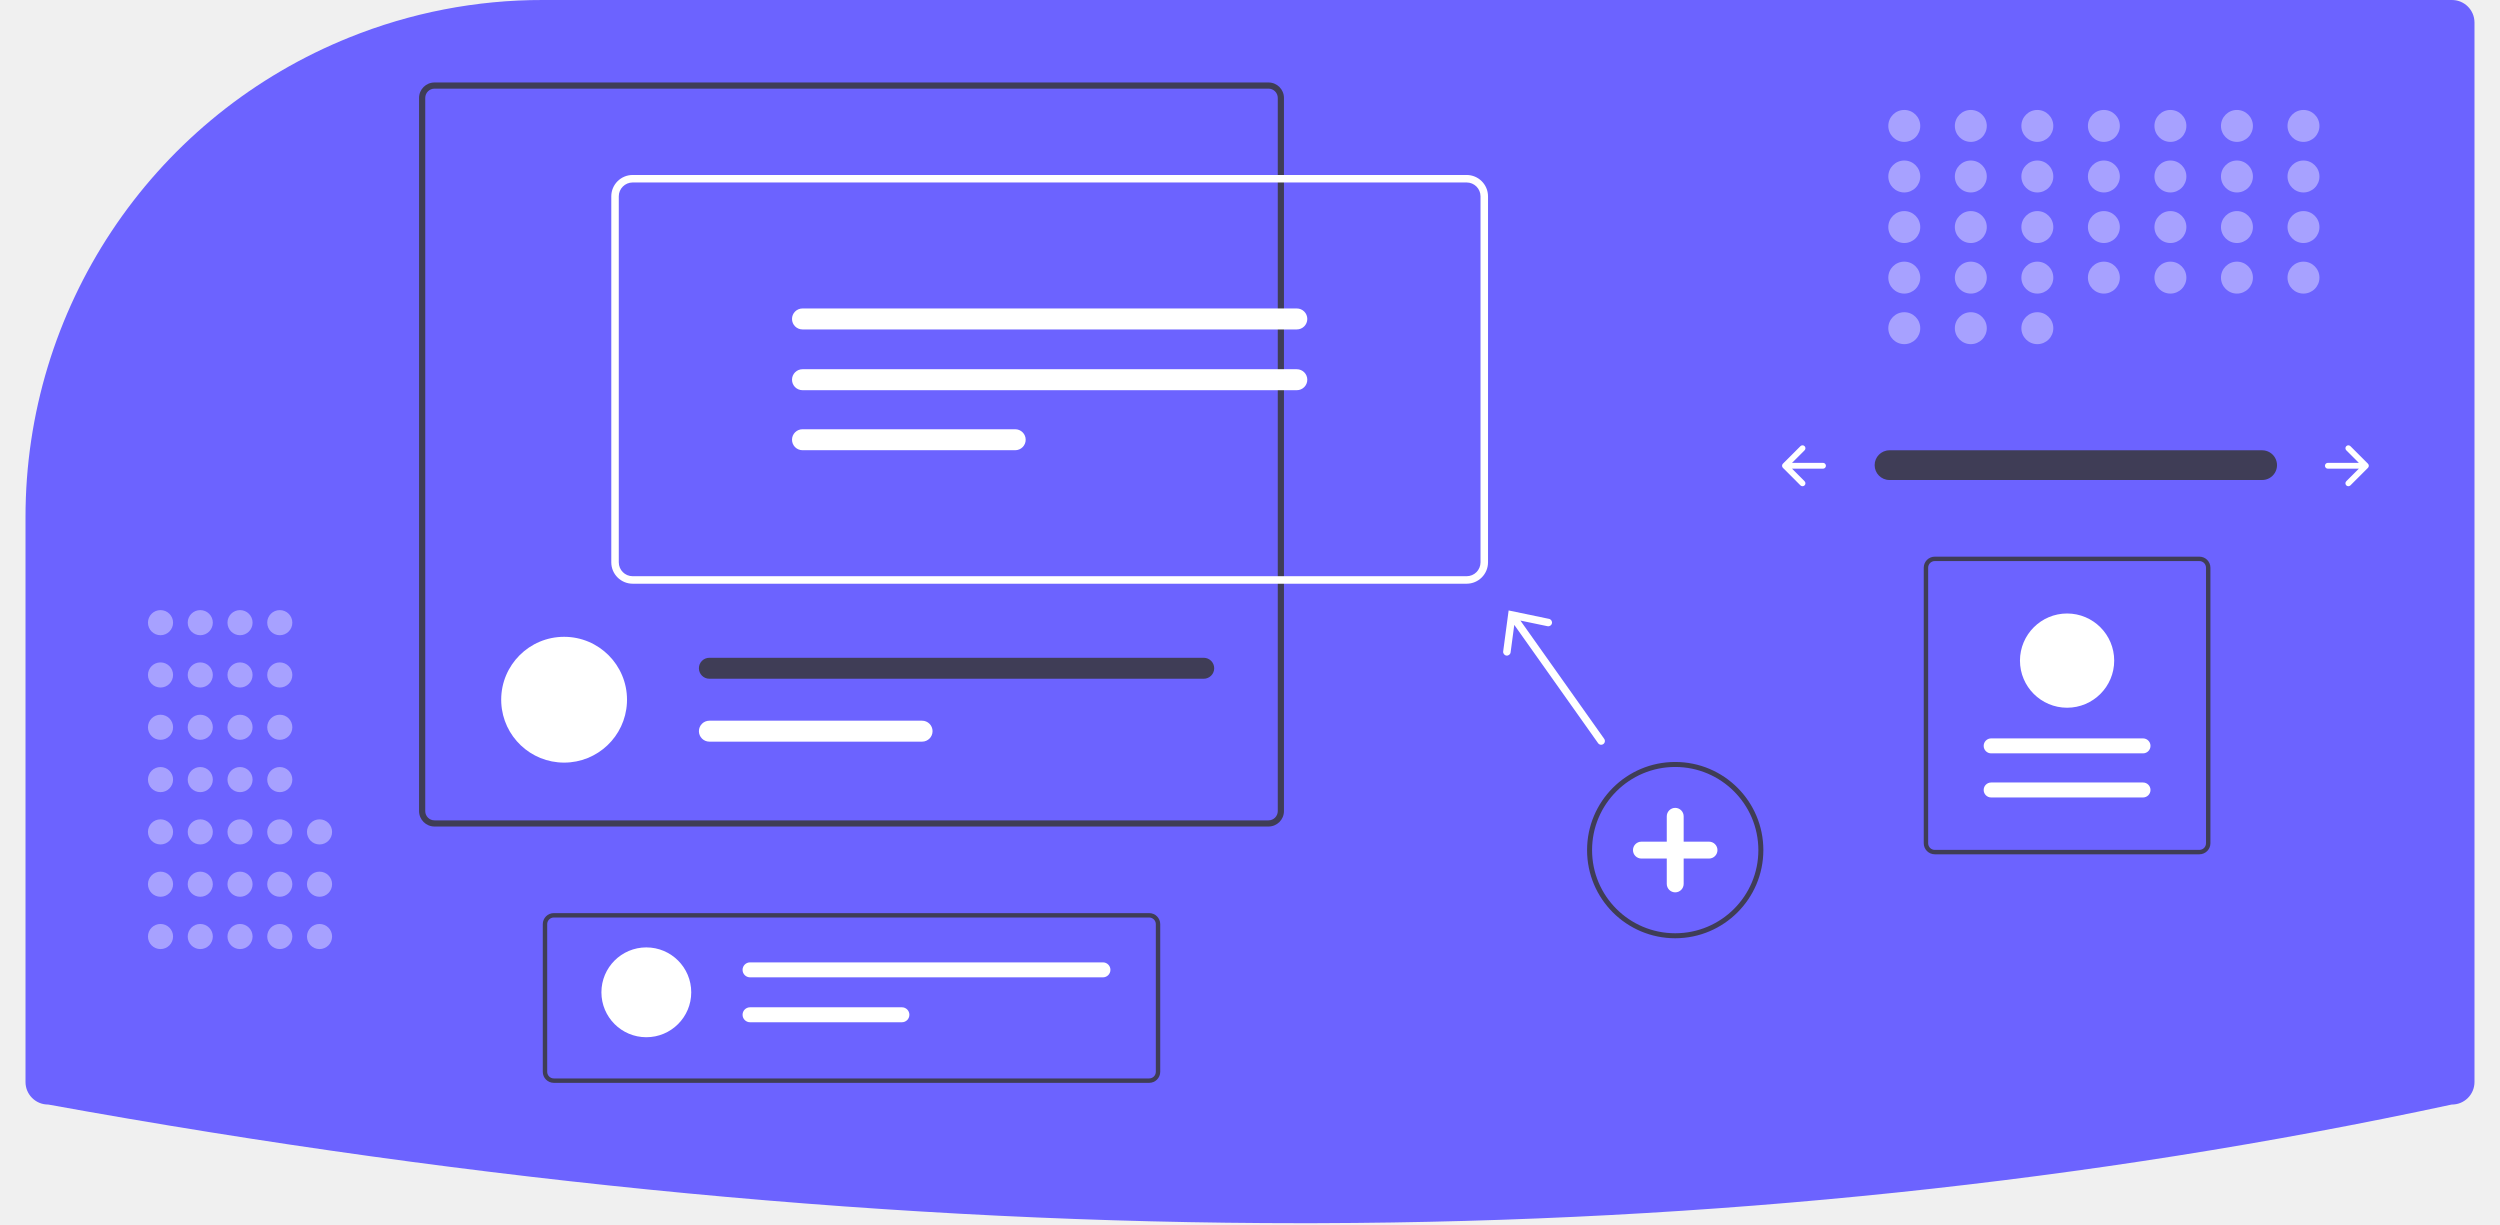
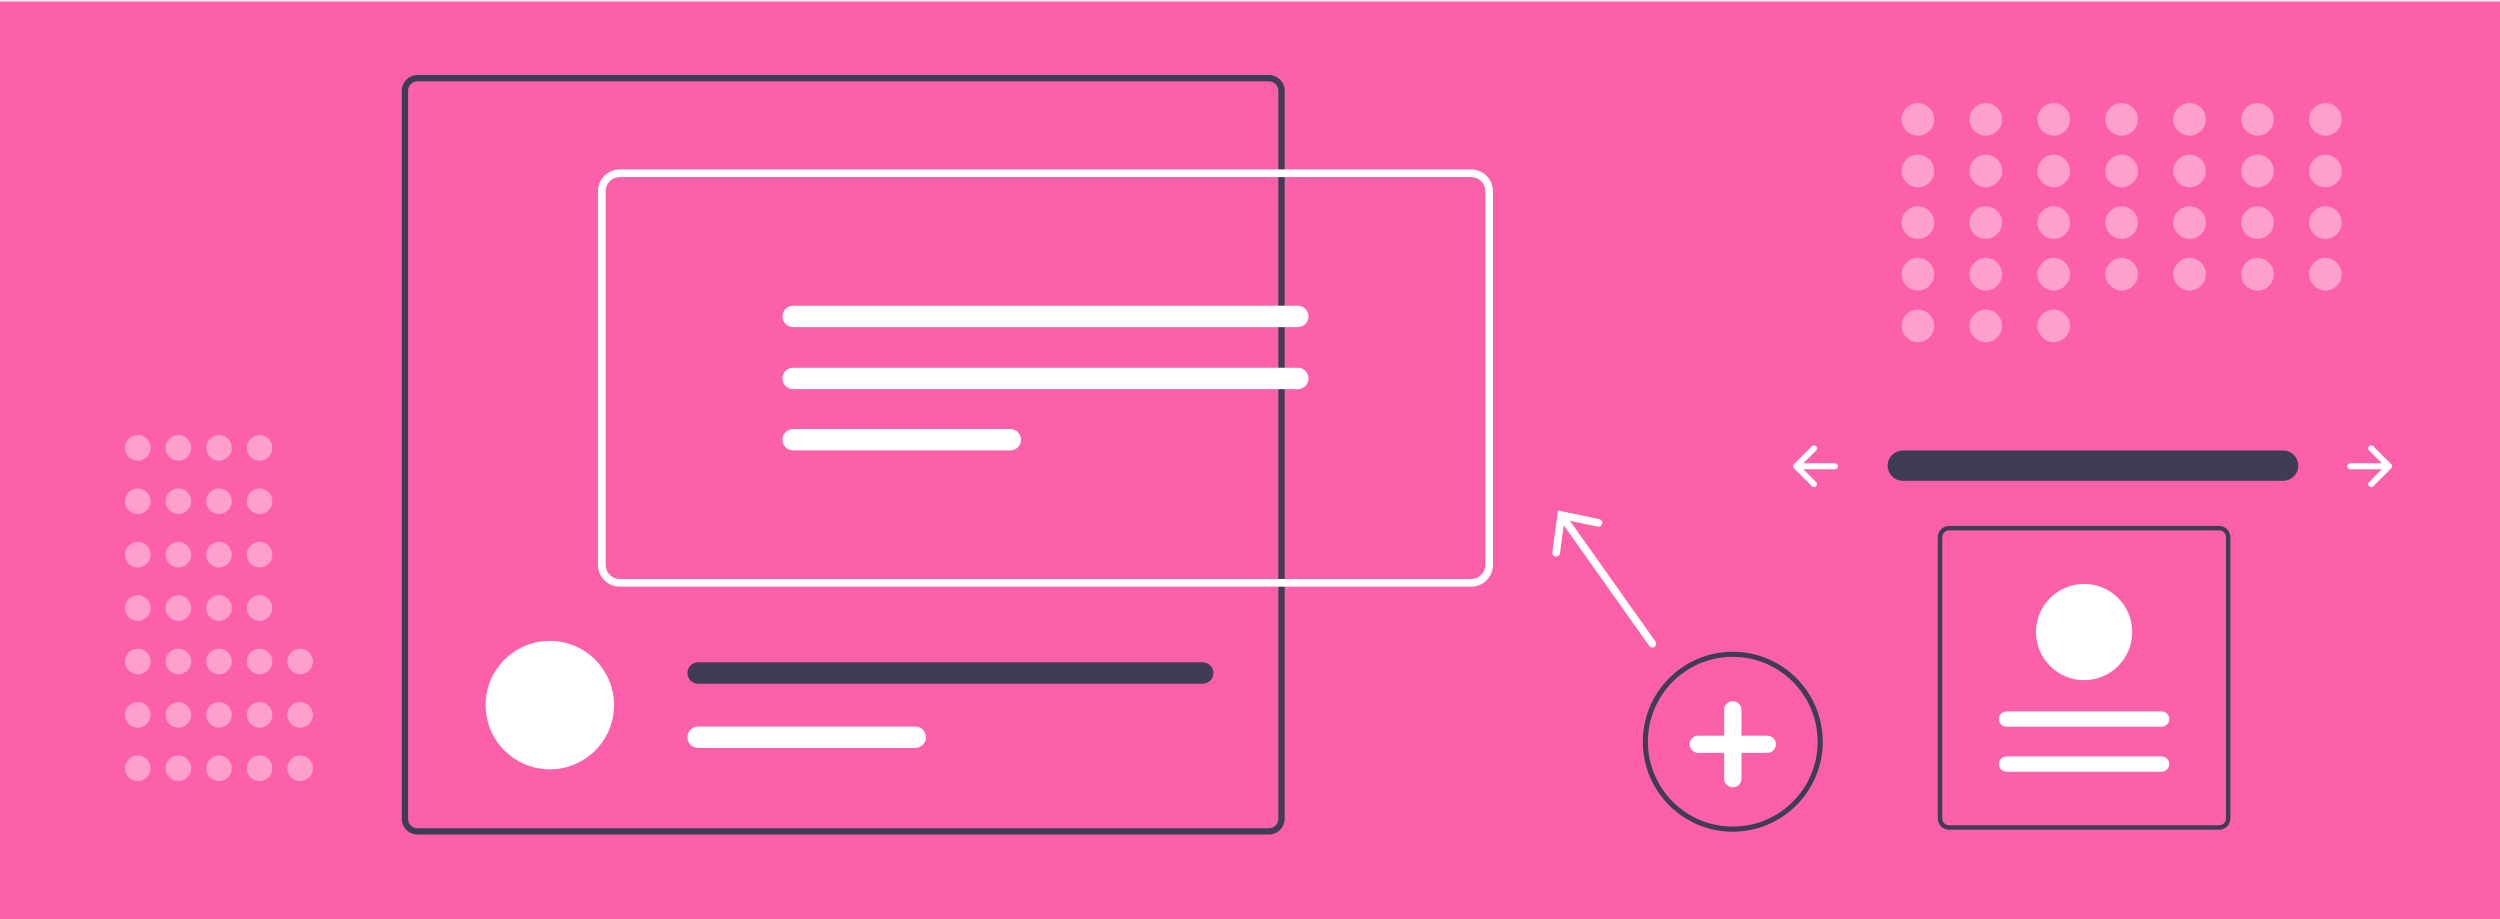
- <svg xmlns="http://www.w3.org/2000/svg" height="480" viewBox="0 0 980 490" width="980">
-   <path d="m317.06 205.26a205.979 205.979 0 0 0 -77.685 15.067c-.994.407-1.991.816-2.988 1.235a206.781 206.781 0 0 0 -126.387 190.758v225.94a9.01 9.01 0 0 0 9 9l.179.016c173.467 31.502 342.106 47.465 501.372 47.465q3.582 0 7.156-.011c156.555-.477 308.994-16.439 453.083-47.447l.21-.022a9.01 9.01 0 0 0 9-9v-424a9.01 9.01 0 0 0 -9-9z" fill="#6c63ff" transform="translate(-110 -205.2598)" />
-   <path d="m855.799 385.452a5.947 5.947 0 0 0 0 11.892h149.086a5.947 5.947 0 1 0 .195-11.892q-.098-.002-.195 0z" fill="#3f3d56" transform="translate(-110 -205.2598)" />
-   <path d="m1038.694 383.797a1.17 1.17 0 0 0 0 1.655l5.023 5.023h-12.386a1.17 1.17 0 1 0 0 2.34h12.386l-5.023 5.023a1.17 1.17 0 1 0 1.655 1.655l7.02-7.02a1.17 1.17 0 0 0 0-1.655l-7.02-7.02a1.17 1.17 0 0 0 -1.655 0z" fill="#fff" transform="translate(-110 -205.2598)" />
-   <path d="m821.927 383.797a1.17 1.17 0 0 1 0 1.655l-5.023 5.023h12.386a1.17 1.17 0 1 1 0 2.34h-12.386l5.023 5.023a1.17 1.17 0 0 1 -1.655 1.655l-7.02-7.02a1.17 1.17 0 0 1 0-1.655l7.02-7.02a1.17 1.17 0 0 1 1.655 0z" fill="#fff" transform="translate(-110 -205.2598)" />
-   <g fill="#fff" opacity=".4">
-     <circle cx="751.82" cy="50.39" r="6.39" />
-     <circle cx="778.445" cy="50.39" r="6.39" />
-     <circle cx="805.069" cy="50.39" r="6.39" />
-     <circle cx="831.694" cy="50.39" r="6.39" />
-     <circle cx="858.318" cy="50.39" r="6.39" />
-     <circle cx="884.943" cy="50.39" r="6.39" />
-     <circle cx="911.567" cy="50.39" r="6.39" />
-     <circle cx="751.82" cy="70.625" r="6.39" />
-     <circle cx="778.445" cy="70.625" r="6.39" />
-     <circle cx="805.069" cy="70.625" r="6.39" />
-     <circle cx="831.694" cy="70.625" r="6.39" />
-     <circle cx="858.318" cy="70.625" r="6.39" />
-     <circle cx="884.943" cy="70.625" r="6.39" />
-     <circle cx="911.567" cy="70.625" r="6.39" />
-     <circle cx="751.82" cy="90.859" r="6.39" />
-     <circle cx="778.445" cy="90.859" r="6.39" />
-     <circle cx="805.069" cy="90.859" r="6.39" />
-     <circle cx="831.694" cy="90.859" r="6.39" />
-     <circle cx="858.318" cy="90.859" r="6.39" />
-     <circle cx="884.943" cy="90.859" r="6.39" />
-     <circle cx="911.567" cy="90.859" r="6.39" />
-     <circle cx="751.82" cy="111.094" r="6.39" />
-     <circle cx="778.445" cy="111.094" r="6.39" />
-     <circle cx="751.82" cy="131.329" r="6.39" />
-     <circle cx="778.445" cy="131.329" r="6.39" />
-     <circle cx="805.069" cy="131.329" r="6.39" />
-     <circle cx="805.069" cy="111.094" r="6.39" />
-     <circle cx="831.694" cy="111.094" r="6.39" />
-     <circle cx="858.318" cy="111.094" r="6.39" />
-     <circle cx="884.943" cy="111.094" r="6.39" />
-     <circle cx="911.567" cy="111.094" r="6.39" />
+ <svg xmlns="http://www.w3.org/2000/svg" width="980" height="360">
+   <path fill="#FC60A8" d="M0 .6h980v360H0z" />
+   <path fill="#3F3D56" d="M745.8 176.59c-3.28.05-5.9 2.76-5.85 6.04.05 3.21 2.64 5.8 5.85 5.85h149.09c3.28.05 5.99-2.56 6.04-5.85a5.944 5.944 0 00-5.85-6.04H745.8z" />
+   <path fill="#FFF" d="M928.69 174.94c-.46.46-.46 1.2 0 1.65l5.02 5.02h-12.39c-.65 0-1.17.52-1.17 1.17 0 .65.52 1.17 1.17 1.17h12.39l-5.02 5.02c-.46.46-.46 1.2 0 1.65.46.46 1.2.46 1.65 0l7.02-7.02c.46-.46.46-1.2 0-1.65l-7.02-7.02c-.45-.45-1.19-.45-1.65.01zM711.93 174.94c.46.46.46 1.2 0 1.65l-5.02 5.02h12.39c.65 0 1.17.52 1.17 1.17s-.52 1.17-1.17 1.17h-12.4l5.02 5.02c.46.46.46 1.2 0 1.65-.46.46-1.2.46-1.65 0l-7.02-7.02c-.46-.46-.46-1.2 0-1.65l7.02-7.02c.46-.45 1.2-.45 1.66.01z" />
+   <g opacity=".4" fill="#FFF">
+     <circle cx="751.82" cy="46.79" r="6.39" />
+     <circle cx="778.44" cy="46.79" r="6.39" />
+     <circle cx="805.07" cy="46.79" r="6.39" />
+     <circle cx="831.69" cy="46.79" r="6.39" />
+     <circle cx="858.32" cy="46.79" r="6.39" />
+     <circle cx="884.94" cy="46.79" r="6.39" />
+     <circle cx="911.57" cy="46.79" r="6.39" />
+     <circle cx="751.82" cy="67.03" r="6.39" />
+     <circle cx="778.44" cy="67.03" r="6.39" />
+     <circle cx="805.07" cy="67.03" r="6.39" />
+     <circle cx="831.69" cy="67.03" r="6.39" />
+     <circle cx="858.32" cy="67.03" r="6.39" />
+     <circle cx="884.94" cy="67.03" r="6.39" />
+     <circle cx="911.57" cy="67.03" r="6.39" />
+     <circle cx="751.82" cy="87.26" r="6.39" />
+     <circle cx="778.44" cy="87.26" r="6.39" />
+     <circle cx="805.07" cy="87.26" r="6.39" />
+     <circle cx="831.69" cy="87.26" r="6.39" />
+     <circle cx="858.32" cy="87.26" r="6.39" />
+     <circle cx="884.94" cy="87.26" r="6.39" />
+     <circle cx="911.57" cy="87.26" r="6.39" />
+     <circle cx="751.82" cy="107.5" r="6.39" />
+     <circle cx="778.44" cy="107.5" r="6.39" />
+     <circle cx="751.82" cy="127.73" r="6.39" />
+     <circle cx="778.44" cy="127.73" r="6.39" />
+     <circle cx="805.07" cy="127.73" r="6.39" />
+     <circle cx="805.07" cy="107.5" r="6.39" />
+     <circle cx="831.69" cy="107.5" r="6.39" />
+     <circle cx="858.32" cy="107.5" r="6.39" />
+     <circle cx="884.94" cy="107.5" r="6.39" />
+     <circle cx="911.57" cy="107.5" r="6.39" />
  </g>
-   <path d="m770.157 580.719a35.272 35.272 0 1 1 35.272-35.272 35.313 35.313 0 0 1 -35.272 35.272zm0-68.545a33.272 33.272 0 1 0 33.272 33.272 33.31 33.31 0 0 0 -33.272-33.272z" fill="#3f3d56" transform="translate(-110 -205.2598)" />
-   <path d="m783.681 542.065h-10.142v-10.142a3.381 3.381 0 0 0 -6.762 0v10.142h-10.142a3.381 3.381 0 0 0 0 6.762h10.142v10.142a3.381 3.381 0 0 0 6.762 0v-10.142h10.142a3.381 3.381 0 1 0 0-6.762z" fill="#fff" transform="translate(-110 -205.2598)" />
-   <g fill="#fff" opacity=".4">
-     <circle cx="54.024" cy="374.766" r="5.024" />
-     <circle cx="54.024" cy="353.833" r="5.024" />
-     <circle cx="54.024" cy="332.9" r="5.024" />
-     <circle cx="54.024" cy="311.967" r="5.024" />
-     <circle cx="54.024" cy="291.034" r="5.024" />
-     <circle cx="54.024" cy="270.101" r="5.024" />
-     <circle cx="54.024" cy="249.168" r="5.024" />
-     <circle cx="69.933" cy="374.766" r="5.024" />
-     <circle cx="69.933" cy="353.833" r="5.024" />
-     <circle cx="69.933" cy="332.9" r="5.024" />
-     <circle cx="69.933" cy="311.967" r="5.024" />
-     <circle cx="69.933" cy="291.034" r="5.024" />
-     <circle cx="69.933" cy="270.101" r="5.024" />
-     <circle cx="69.933" cy="249.168" r="5.024" />
-     <circle cx="85.842" cy="374.766" r="5.024" />
-     <circle cx="85.842" cy="353.833" r="5.024" />
-     <circle cx="85.842" cy="332.9" r="5.024" />
-     <circle cx="85.842" cy="311.967" r="5.024" />
-     <circle cx="85.842" cy="291.034" r="5.024" />
-     <circle cx="85.842" cy="270.101" r="5.024" />
-     <circle cx="85.842" cy="249.168" r="5.024" />
-     <circle cx="101.751" cy="374.766" r="5.024" />
-     <circle cx="101.751" cy="353.833" r="5.024" />
-     <circle cx="117.66" cy="374.766" r="5.024" />
-     <circle cx="117.66" cy="353.833" r="5.024" />
-     <circle cx="117.66" cy="332.9" r="5.024" />
-     <circle cx="101.751" cy="332.9" r="5.024" />
-     <circle cx="101.751" cy="311.967" r="5.024" />
-     <circle cx="101.751" cy="291.034" r="5.024" />
-     <circle cx="101.751" cy="270.101" r="5.024" />
-     <circle cx="101.751" cy="249.168" r="5.024" />
+   <path fill="#3F3D56" d="M679.25 326.03c-19.48 0-35.27-15.79-35.27-35.27s15.79-35.27 35.27-35.27 35.27 15.79 35.27 35.27c-.02 19.47-15.8 35.24-35.27 35.27zm0-68.55c-18.38 0-33.27 14.9-33.27 33.27s14.9 33.27 33.27 33.27 33.27-14.9 33.27-33.27c-.01-18.36-14.9-33.25-33.27-33.27z" />
+   <path fill="#FFF" d="M692.78 288.37h-10.14v-10.14a3.37 3.37 0 00-3.39-3.37c-1.86 0-3.37 1.51-3.37 3.37v10.14h-10.14c-1.87 0-3.38 1.51-3.38 3.38 0 1.87 1.51 3.38 3.38 3.38h10.14v10.14a3.37 3.37 0 003.39 3.37c1.86 0 3.37-1.51 3.37-3.37v-10.14h10.14c1.87 0 3.38-1.51 3.38-3.38 0-1.86-1.52-3.38-3.38-3.38z" />
+   <g opacity=".4" fill="#FFF">
+     <circle cx="54.02" cy="301.16" r="5.02" />
+     <circle cx="54.02" cy="280.23" r="5.02" />
+     <circle cx="54.02" cy="259.3" r="5.02" />
+     <circle cx="54.02" cy="238.36" r="5.02" />
+     <circle cx="54.02" cy="217.43" r="5.02" />
+     <circle cx="54.02" cy="196.5" r="5.02" />
+     <circle cx="54.02" cy="175.57" r="5.02" />
+     <circle cx="69.93" cy="301.16" r="5.02" />
+     <circle cx="69.93" cy="280.23" r="5.02" />
+     <circle cx="69.93" cy="259.3" r="5.02" />
+     <circle cx="69.93" cy="238.36" r="5.02" />
+     <circle cx="69.93" cy="217.43" r="5.02" />
+     <circle cx="69.93" cy="196.5" r="5.02" />
+     <circle cx="69.93" cy="175.57" r="5.02" />
+     <circle cx="85.84" cy="301.16" r="5.02" />
+     <circle cx="85.84" cy="280.23" r="5.02" />
+     <circle cx="85.84" cy="259.3" r="5.02" />
+     <circle cx="85.84" cy="238.36" r="5.02" />
+     <circle cx="85.84" cy="217.43" r="5.02" />
+     <circle cx="85.84" cy="196.5" r="5.02" />
+     <circle cx="85.84" cy="175.57" r="5.02" />
+     <circle cx="101.75" cy="301.16" r="5.02" />
+     <circle cx="101.75" cy="280.23" r="5.02" />
+     <circle cx="117.66" cy="301.16" r="5.02" />
+     <circle cx="117.66" cy="280.23" r="5.02" />
+     <circle cx="117.66" cy="259.3" r="5.02" />
+     <circle cx="101.75" cy="259.3" r="5.02" />
+     <circle cx="101.75" cy="238.36" r="5.02" />
+     <circle cx="101.75" cy="217.43" r="5.02" />
+     <circle cx="101.75" cy="196.5" r="5.02" />
+     <circle cx="101.75" cy="175.57" r="5.02" />
  </g>
-   <g transform="translate(-110 -205.2598)">
-     <path d="m607.408 238.262h-333.742a6.189 6.189 0 0 0 -6.182 6.182v285.383a6.189 6.189 0 0 0 6.182 6.182h333.742a6.189 6.189 0 0 0 6.182-6.182v-285.383a6.189 6.189 0 0 0 -6.182-6.182zm3.705 291.566a3.718 3.718 0 0 1 -3.705 3.716h-333.742a3.711 3.711 0 0 1 -3.705-3.716v-285.383a3.711 3.711 0 0 1 3.705-3.716h333.742a3.718 3.718 0 0 1 3.705 3.716z" fill="#3f3d56" />
-     <path d="m350.702 485.266c0 .44-.012.88-.035 1.308a25.175 25.175 0 0 1 -50.281 0c-.023-.428-.035-.868-.035-1.308a25.175 25.175 0 1 1 50.35 0z" fill="#fff" />
-     <path d="m581.475 468.479h-197.812a4.197 4.197 0 0 0 0 8.394h197.812a4.197 4.197 0 0 0 0-8.394z" fill="#3f3d56" />
-     <path d="m468.78 493.66h-85.117a4.191 4.191 0 0 0 0 8.382h85.117a4.191 4.191 0 1 0 0-8.382z" fill="#fff" />
-     <path d="m686.698 438.841h-333.74a8.559 8.559 0 0 1 -8.549-8.55v-146.462a8.559 8.559 0 0 1 8.549-8.549h333.74a8.559 8.559 0 0 1 8.549 8.549v146.462a8.559 8.559 0 0 1 -8.549 8.55zm-333.74-160.561a5.555 5.555 0 0 0 -5.549 5.549v146.462a5.556 5.556 0 0 0 5.549 5.55h333.74a5.556 5.556 0 0 0 5.549-5.55v-146.462a5.555 5.555 0 0 0 -5.549-5.549z" fill="#fff" />
-     <path d="m420.924 328.699a4.196 4.196 0 1 0 0 8.392h197.807a4.196 4.196 0 1 0 0-8.392z" fill="#fff" />
-     <path d="m420.924 353.012a4.196 4.196 0 0 0 0 8.392h197.807a4.196 4.196 0 0 0 0-8.392z" fill="#fff" />
-     <path d="m420.924 377.03a4.196 4.196 0 0 0 0 8.392h85.117a4.196 4.196 0 0 0 0-8.392z" fill="#fff" />
-     <path d="m741.724 500.893-33.52-47.307 10.851 2.261a1.501 1.501 0 1 0 .612-2.939l-16.171-3.366-2.183 16.371a1.501 1.501 0 1 0 2.976.396l1.463-10.993 33.523 47.312a1.5 1.5 0 1 0 2.447-1.734z" fill="#fff" />
-     <path d="m559.666 638.58h-238.257a4.417 4.417 0 0 1 -4.412-4.412v-59.101a4.417 4.417 0 0 1 4.412-4.412h238.257a4.417 4.417 0 0 1 4.412 4.412v59.101a4.417 4.417 0 0 1 -4.412 4.412zm-238.257-66.161a2.65 2.65 0 0 0 -2.647 2.647v59.101a2.65 2.65 0 0 0 2.647 2.647h238.257a2.65 2.65 0 0 0 2.647-2.647v-59.101a2.65 2.65 0 0 0 -2.647-2.647z" fill="#3f3d56" />
-   </g>
-   <circle cx="248.429" cy="397.09" fill="#fff" r="17.973" />
-   <path d="m399.938 590.368a2.995 2.995 0 1 0 0 5.991h141.215a2.995 2.995 0 1 0 0-5.991z" fill="#fff" transform="translate(-110 -205.2598)" />
-   <path d="m399.938 608.341a2.995 2.995 0 1 0 0 5.991h60.765a2.995 2.995 0 1 0 0-5.991z" fill="#fff" transform="translate(-110 -205.2598)" />
-   <path d="m874.024 428.016h105.892a4.417 4.417 0 0 1 4.412 4.412v110.282a4.417 4.417 0 0 1 -4.412 4.412h-105.892a4.417 4.417 0 0 1 -4.412-4.412v-110.282a4.417 4.417 0 0 1 4.412-4.412zm105.892 117.342a2.65 2.65 0 0 0 2.647-2.647v-110.282a2.65 2.65 0 0 0 -2.647-2.647h-105.892a2.65 2.65 0 0 0 -2.647 2.647v110.282a2.65 2.65 0 0 0 2.647 2.647z" fill="#3f3d56" transform="translate(-110 -205.2598)" />
-   <path d="m957.353 524.38a2.995 2.995 0 0 0 0-5.991h-60.765a2.995 2.995 0 0 0 0 5.991z" fill="#fff" transform="translate(-110 -205.2598)" />
-   <path d="m957.353 506.731a2.995 2.995 0 1 0 0-5.991h-60.765a2.995 2.995 0 1 0 0 5.991z" fill="#fff" transform="translate(-110 -205.2598)" />
-   <path d="m926.97 450.758a18.855 18.855 0 1 1 -18.855 18.855 18.876 18.876 0 0 1 18.855-18.855z" fill="#fff" transform="translate(-110 -205.2598)" />
+   <path fill="#3F3D56" d="M497.41 29.4H163.67c-3.41 0-6.18 2.77-6.18 6.18v285.38c0 3.41 2.77 6.18 6.18 6.18h333.74c3.41 0 6.18-2.77 6.18-6.18V35.59c0-3.42-2.77-6.18-6.18-6.19zm3.7 291.57c0 2.05-1.66 3.71-3.7 3.72H163.67c-2.05 0-3.71-1.67-3.7-3.72V35.59c0-2.05 1.66-3.71 3.7-3.72h333.74c2.05.01 3.7 1.67 3.7 3.72v285.38z" />
+   <path fill="#FFF" d="M240.7 276.41c0 .44-.01.88-.03 1.31-.73 13.88-12.57 24.55-26.45 23.83-12.87-.67-23.15-10.96-23.83-23.83-.02-.43-.03-.87-.03-1.31 0-13.9 11.27-25.18 25.18-25.18s25.16 11.27 25.16 25.18z" />
+   <path fill="#3F3D56" d="M471.47 259.62H273.66a4.206 4.206 0 00-4.19 4.21 4.208 4.208 0 004.19 4.19h197.81a4.206 4.206 0 004.19-4.21c0-2.31-1.88-4.18-4.19-4.19z" />
+   <path fill="#FFF" d="M358.78 284.8h-85.12c-2.31 0-4.19 1.88-4.18 4.2 0 2.31 1.87 4.18 4.18 4.18h85.12c2.31 0 4.19-1.87 4.2-4.18 0-2.31-1.87-4.19-4.18-4.2h-.02zM576.7 229.98H242.96a8.565 8.565 0 01-8.55-8.55V74.97a8.565 8.565 0 018.55-8.55H576.7c4.72.01 8.54 3.83 8.55 8.55v146.46c-.01 4.72-3.83 8.55-8.55 8.55zM242.96 69.42c-3.06 0-5.55 2.49-5.55 5.55v146.46c0 3.06 2.49 5.55 5.55 5.55H576.7c3.06 0 5.55-2.49 5.55-5.55V74.97c0-3.06-2.49-5.55-5.55-5.55H242.96z" />
+   <path fill="#FFF" d="M310.92 119.84c-2.32 0-4.2 1.87-4.2 4.19 0 2.32 1.87 4.2 4.19 4.2h197.82c2.32 0 4.2-1.87 4.2-4.19 0-2.32-1.87-4.2-4.19-4.2H310.92zM310.92 144.15a4.2 4.2 0 100 8.4h197.81a4.2 4.2 0 100-8.4H310.92zM310.92 168.17c-2.32 0-4.19 1.88-4.19 4.2 0 2.31 1.88 4.19 4.19 4.19h85.12a4.2 4.2 0 100-8.4l-85.12.01zM648.94 251.48l-33.52-47.31 10.85 2.26c.81.17 1.61-.35 1.78-1.16.17-.81-.35-1.61-1.16-1.78l-16.17-3.37-2.18 16.37c-.11.82.47 1.58 1.29 1.69s1.58-.47 1.69-1.29l1.46-10.99 33.52 47.31c.48.68 1.42.84 2.09.36s.83-1.42.35-2.09z" />
+   <path fill="#3F3D56" d="M764.02 206.16h105.89a4.41 4.41 0 014.41 4.41v110.28a4.41 4.41 0 01-4.41 4.41H764.02a4.41 4.41 0 01-4.41-4.41V210.57a4.417 4.417 0 014.41-4.41zm105.9 117.34c1.46 0 2.65-1.19 2.65-2.65V210.57c0-1.46-1.19-2.65-2.65-2.65h-105.9c-1.46 0-2.65 1.19-2.65 2.65v110.28c0 1.46 1.19 2.65 2.65 2.65h105.9z" />
+   <path fill="#FFF" d="M847.35 302.52c1.65 0 3-1.34 3-3s-1.34-3-3-3h-60.77c-1.65 0-3 1.34-3 3s1.34 3 3 3h60.77zM847.35 284.87a3 3 0 003-2.99 3 3 0 00-2.99-3h-60.78a3 3 0 00-3 2.99 3 3 0 002.99 3h60.78zM816.97 228.9c10.41 0 18.86 8.44 18.86 18.86 0 10.41-8.44 18.86-18.86 18.86-10.41 0-18.86-8.44-18.86-18.86.02-10.41 8.45-18.85 18.86-18.86z" />
</svg>
